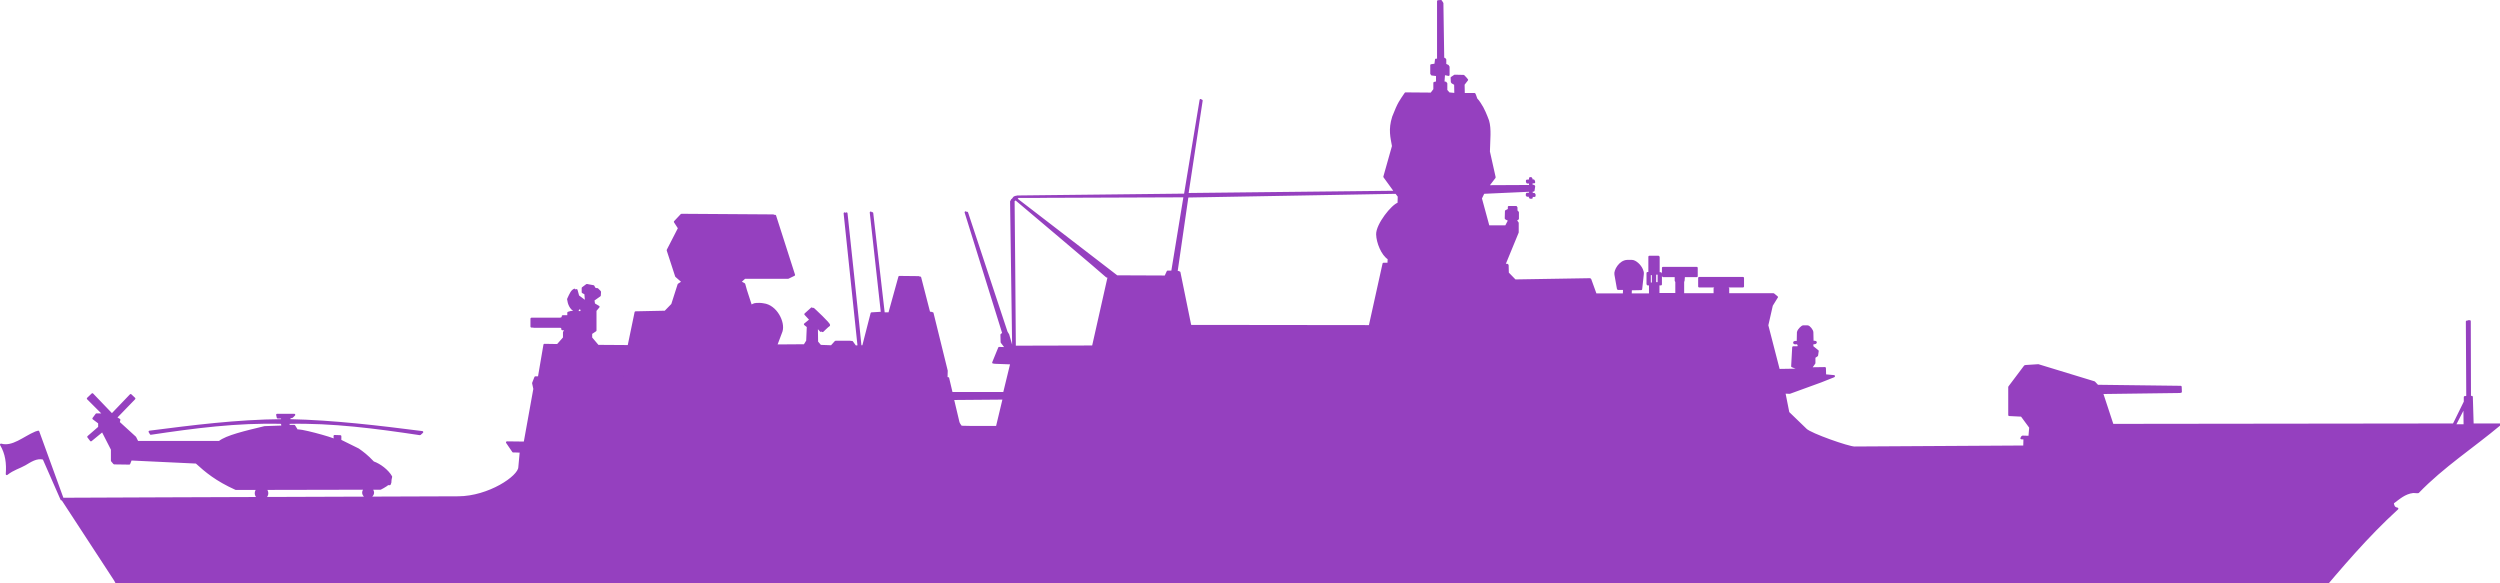
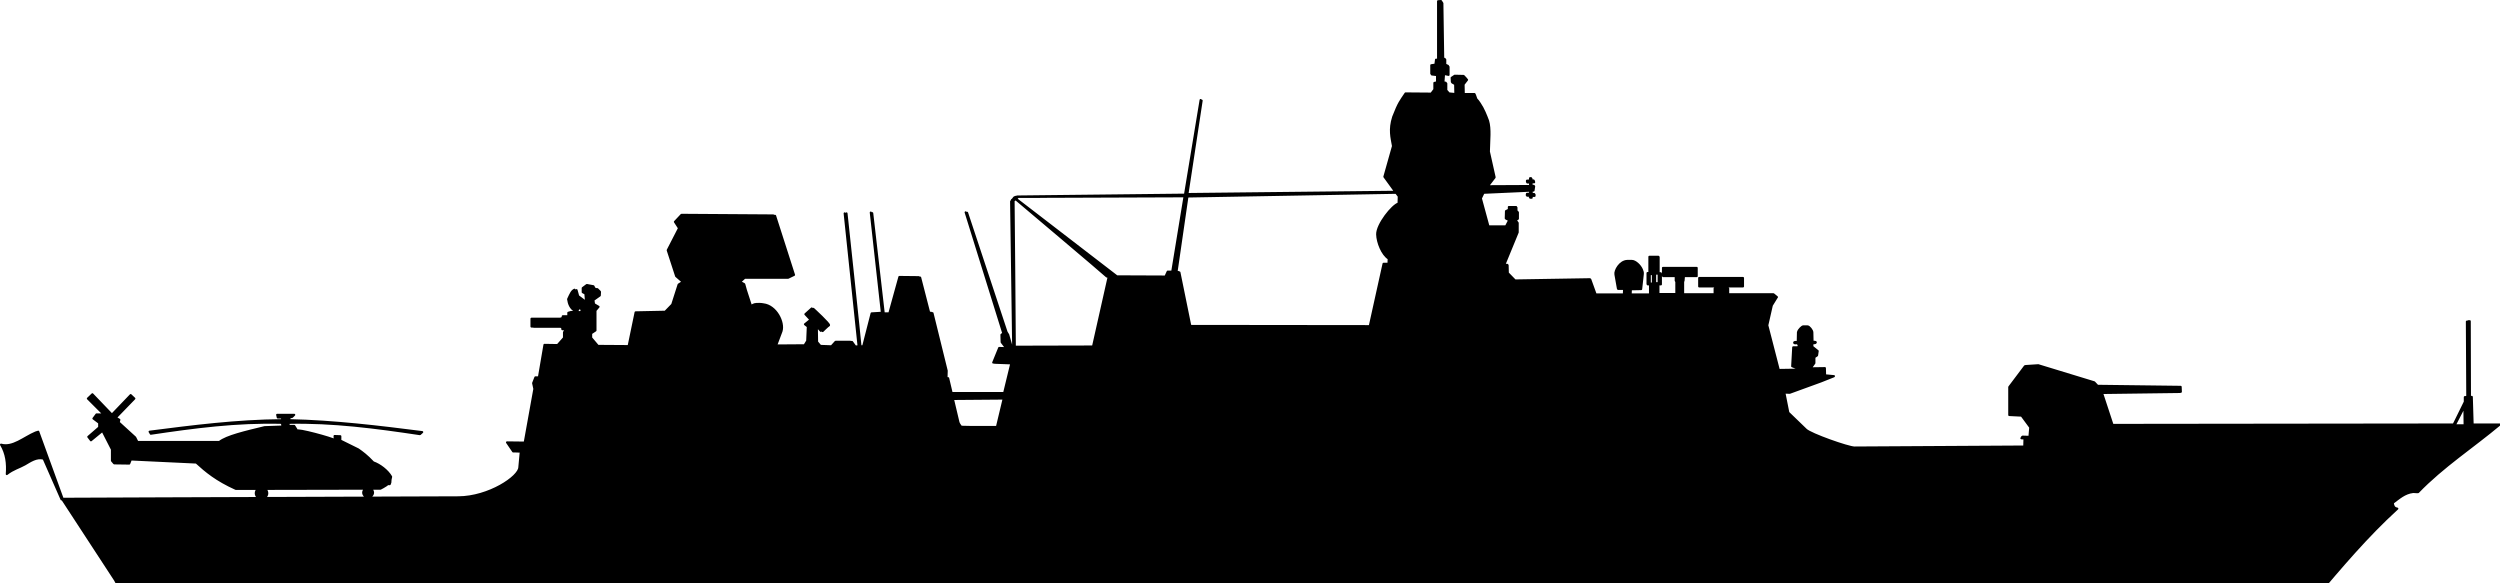
<svg xmlns="http://www.w3.org/2000/svg" version="1.1" id="LCF" x="0px" y="0px" viewBox="0 0 1215 283.3" style="enable-background:new 0 0 1215 283.3;" xml:space="preserve">
  <style type="text/css">
- 	.st0{stroke:#9540BF;stroke-linecap:round;stroke-linejoin:round;fill:#9540BF}
+ 	.st0{stroke:#000000;stroke-linecap:round;stroke-linejoin:round;}
</style>
  <path id="omtrek" class="st0" d="M700.3,0.5l-1.4,0.1V29h-1l-0.3,2.4l-2,0.3v4.1h0.3v0.4l2.5,0.3  V40l-1.3,0.3v3.2l-1.5,2l-12.5-0.1c-2.4,3.6-3.3,4.4-6,11.4c-2,6.2-0.8,10.1-0.1,14.2l-4.2,14.9l5.3,7.3l-101,1.1l6.9-45.4  l-6.5,39.2l6-39.5l-7.6,46l-81.5,0.9l-0.4,0.2h11.4L495,95.5l-0.4,0.2l81.1-0.3l-6,36.6h-2.2l-1.1,2.4l-23.6-0.1l-49-37.7l0.8-0.7  l-0.9,0.3l-0.2,0.2l0,0l0,0l-0.1,0.1l-0.3-0.2l0.8-0.7l-0.9,0.3l-0.2,0.2l0,0l0,0l-0.6,0.8l-0.4,0.3v0.2l-0.4,0.5l1,70.4h-0.8  l-1.6-5.6l-0.8-1.3l-19.2-58l10.1,32.3l-10.8-32.5l18.3,58.8l-0.9,0.7l0.1,3.6l2.2,2.9l-3.4-0.1l-2.9,7.1h0.7v0.1l8.1,0.3L488,191  h-25.5l-1.7-7.2h-0.7v-0.1H460l0.1-3.5l-6.9-28h-0.7V152h-0.9l-4.4-17.1h-0.7v-0.2l-9.4-0.1l-4.9,17.7h-2.7l-5.6-48.7l5.4,48.6h-0.5  l-5.6-48.9l5.4,48.7l-5,0.3l-4.1,16h-1.3c-0.1-1.9-6.8-64.6-6.8-64.6l6.8,64.6h-0.8c0,0,0,0.1,0,0.2v-0.2l-1.7,0.1l-1.6-2.2h-0.7  l-0.1-0.1h-7.2l-2,2.2l-5.4-0.2l-1.6-1.9l-0.1-6.6l0.2-0.7l1.7,1.9c0,0,0.3-0.3,0.4-0.4l0.5,0.5c0,0,2.4-2.4,3.1-2.8s-7.6-8-7.6-8  l-0.3,0.3c-0.1-0.1-0.5-0.5-0.5-0.5l-3.1,2.8l2.5,2.7l-2.7,2.2l1.4,1.1l-0.3,7l-1.3,2.1l-13.8,0.1l2.6-6.9  c1.4-4.3-2.6-12.4-8.8-13.1c-0.6-0.1-1.2-0.2-1.9-0.2c-2.5,0-2.5,0.1-4.1,1l-2.5-7.7l-0.8-2.9l-2-1.1l2.2-2H383l2.9-1.4l-9.2-28.7  h-0.8l-0.1-0.2l-44.6-0.3l-3.2,3.4l2,3.1l-5.5,10.7l4.1,12.6l3.2,2.8l-2,1.3l-3.1,9.7l-3.4,3.5l-14.4,0.3l-3.4,16.4l-14.9-0.1  l-3.3-3.9V162l2.1-1.4v-9.7l1.5-1.8l-2.2-1.3l-0.3-2l3.1-2.2l0.1-1.8l-1.3-1.3h-0.8l-0.2-0.2H289l-0.6-1.2l-2.2-0.4l0,0l-1-0.2  l-2,1.5v2l1.3,0.7l0.3,3.8l-0.2,0.1l-3.6-2.7l-0.8-2.9c-0.3,0.2-0.6,0.3-0.8,0.6l-0.2-0.8c-1.3,0.6-1.8,1.8-3.1,4.6  c0.3,2.3,1.2,4.6,3.4,5.7l0.2-0.4c0.3,0.2,0.6,0.4,0.9,0.6l0.6-1.6l1.6,0.6l-0.4,1.4l-4.8-0.1l-1.4,0.4v1.5l-0.4,0.2h-2.3l-0.1,0.8  l-1.1,0.4h-14v3.8h1.1v0.1h13l0.8,0.3l0.1,0.9h1.7l-0.9,1.5v2.7l-3.1,3.5l-6.4-0.1l-2.7,15.8h-1.7l-1.1,2.8l0.6,2.8l-4.7,26.1  l-8.6-0.1l3,4.4h1.1l0,0l2.6,0.1l-0.7,7.6c-0.1,4.6-14.8,14.5-29.6,14.6L80,242.2l-48.4,0.2h-1.2h-0.3l25.8,39.5  c2.4,4.9,4.6,5.7,4.6,5.7l9.4,1.5L77,326h18.6l0.1-0.2H97l10.2-30.8l30,4.8l-8.4,15.4l-1,0.1l0.1,8.2l19.2-1.4l1.5-1.8v-0.9  l62.4-1.9l2,2.1h9.1c2.4,2,4.5,4.2,5.8,6.6h406V326h0.2v0.1l398.2-0.5c2.6,4.4,5.3,12.1,7.8,13.2c0.2,0.1,0.4,0.2,0.6,0.3  c3.2,1.2,9.4,1.5,17.4,1.4l41,0.3c6.9,0.1,16.4-6.6,16.4-12.9c-0.2-9-3.7-7.6-3.1-11.2c1.5-10,7.2-18.3,12.9-26.4  c12.5-14.7,24.8-29.4,39.8-43.1c-1.8-0.3-2-1.5-2.2-2.8c3-2.2,5.7-4.8,9.9-5.3l1.8,0.1l0,0h0.6c11.9-12.4,27.1-22.3,39.7-32.9h-13.2  l-0.4-13.4h-0.9l-0.1-36.8h-0.7v0.2h-0.7l0.2,36.6h-0.5v0.1h-0.7v2.3l-5.4,11l-165.8,0.2l-5.1-15.5l37.9-0.5v-0.1h0.4l-0.1-2.4  l-40.4-0.5l-1.6-1.7l-27.2-8.3l-6.2,0.4l-0.1,0.1h-0.2l-7.6,10.1v13.6l6,0.3l4.2,5.7l-0.4,4.6l-3.3-0.1v0.1h-0.2l-0.4,0.7l1.5,0.1  l-0.1,3.5l2.1,0.4l-84.6,0.5c-3,0-21.4-6.5-23.6-8.7l-8.7-8.4l0,0h0.1l-1.9-9.6l2.6,0.1l15.1-5.5l6.3-2.5h-0.1l0.2-0.1l-4.3-0.4  l-0.1-3.5L880,179l1.7-2.4l0,0l0.1-0.1v-2.9l1.2-0.8v-0.1h0.1l0.3-2.1l-2.6-2.1V167c0.6-0.3,1.6-0.1,1.6-0.5l0.1-0.1  c0-0.4-1-0.2-1.6-0.4l-0.1-4.5c0-0.9-1.5-2.9-2.4-2.9h-2c-0.6,0-2.2,1.6-2.5,2.6c-0.1,0.2-0.1,0.3-0.1,0.5l-0.1,4.5  c-0.9,0-1.8-0.1-1.7,0.3c0,0-0.1,0.1,0,0.1c0,0.4,0.7,0.2,1.7,0.2l0.6,1.4l-0.6,0.6h-2.2v0.1l0,0L871,178l3.4,1.3l2.9,0.3l-12.8,0.2  l-5.6-21.7l2.2-9.7l2.4-3.9l0,0l0.1-0.1l-1.7-1.4h-22v-2.6l0,0v-0.2h-1.4v-1h8.6V139v-3.7v-0.2h-21.3v3.9l0,0v0.2h8.8v1h-1.3v2.8  H818v-6.1h-0.1v-0.2h-3.2v6.2H806v-5.1h-0.1v-0.2h-1.5V133h1.7v-8H806v-0.2h-4.4v7.9h-0.9v5.3h0.1v0.2h1v-5h1.5v4.6h-1.4v5.3h-9.4  l0.1-2.5l5-0.1l0.8-7.3c0.1-0.7-0.1-1.4-0.4-2.1c-0.9-2.2-3.3-4.3-4.9-4.3h-2.2c-3.7,0.1-6.2,4.8-5.8,6.6l1.2,6.8h0.1v0.2h2.9  l-0.1,2.7h-13.7l-2.6-7.2h-0.1l-0.1-0.2l-36.4,0.6l-3.5-3.6l-0.1-3.8h-0.2v-0.2h-1.4l6.5-15.8v-3.5v-1.1l-0.2-0.2V108l-0.9-0.8  l1.2-0.9v-3.1l-0.2-0.2l0,0l-0.5-0.5v-1.6h-0.2v-0.3h-3.5v1.3l-1.4,0.7l-0.1,3.5l0.2,0.1v0.1l1.3,0.6l-0.1,0.6l-1.3,2.5h-8.5  l-3.7-13.6l1.3-2.7l24.3-1.1l0.3-2h-0.2v-0.3h-1l-0.1-1.7h1.3l-0.1-0.6h-0.2v-0.3h-1v-0.8h-0.2v-0.3h-0.5v1.1l-1.5,0.1v0.6h0.2v0.3  h1.3v1.7l-20.5,0.1l3.3-4.3l-2.8-12.5c0.1-5.6,0.8-11-0.4-15c-0.9-2.4-2.2-5.8-4-8.4c-0.5-0.8-1.1-1.6-1.7-2.2l-0.7-2h-0.1l-0.1-0.4  h-5.2l-0.1-4.7l1.7-2.2l-0.3-0.3v-0.1l-1.4-1.5l-4.3-0.1l-1.5,1l0.1,2l0.2,0.1v0.2l1.4,0.8l0.1,4.8l-3.1-0.3l-1.3-1.5v-3.3l-0.3-0.1  v-0.3l-1.1-0.2l0.3-4h0.3l1.9,0.4v-3.9l-0.3-0.1V32l-1.3-0.6V29h-0.3v-0.4h-0.7L701,2l0-0.4l0,0L700.3,0.5L700.3,0.5L700.3,0.5z   M744.2,92.7h-0.6v1.4l-1.5,0.1l-0.1,0.6h0.2v0.3h1.3v0.7h0.2v0.3h0.7v-0.9h1.4v-0.6h-0.2v-0.3l-1.2-0.1v-1.1h-0.2L744.2,92.7  L744.2,92.7L744.2,92.7z M678.5,93.7l1.3,1.7l-0.1,3.5c-3,0.8-10.5,10.2-10.4,15c0.1,3.9,2.4,9.8,5.6,11.8l-0.1,2.5h-2.4l-6.7,30.3  l-87.2-0.1l-5.3-26l-0.5-0.1v-0.1l-0.9-0.1l5.3-36.6L678.5,93.7L678.5,93.7z M493.1,96.3c0,0,0.3,0.2,0.3,0.3l-0.5,0.7l0.7-0.5  c1.4,1.2,43.3,36.5,44.3,37.6h0.4l0.2,0.2h0.3l-7.6,33.8l-38,0.1l-0.3-38.5l-0.3-32.2l-0.4,0.5l0.9,70.2h-0.6l-0.3-38.7l-0.3-32.3  l0.4-0.6L493.1,96.3L493.1,96.3z M492.5,97.8l0.4-0.6l-0.4,0.3V97.8L492.5,97.8z M493.7,96.5c0,0,2.5,2.1,2.9,2.4l-3-2.3L493.7,96.5  z M410.5,103.7l6.8,64.8l0,0C417.2,167.1,410.5,103.7,410.5,103.7L410.5,103.7z M808.2,130.2L808.2,130.2v3.8h0.1v0.2h6.1v2.2h0.1  v0.2l3.7-0.1l0.2-2.3h6.2v-3.8l0,0v-0.2L808.2,130.2L808.2,130.2z M806.1,132.7v5.3h0.1v0.2h1V133h-0.1v-0.2h-1V132.7z   M1199.4,176.7l0.1,16.6l0,0L1199.4,176.7z M307.4,183.6l37.5,0.2h-45.4L307.4,183.6z M44.9,191.6l-2.2,2.1l7.7,7.7h-3.5l-1.5,2  l2.8,2.1v2.2l-5.3,4.6l1.3,1.7l5.6-4.6l4.6,9v5.5l1.1,1.3l7.3,0.1l0.8-2l31.8,1.5c4.7,4.3,9.7,8.5,19.2,12.8h10.8  c-0.7,0.5-1.1,1.3-1.1,2.1c0,1.5,1.3,2.7,2.8,2.7c1.5,0,2.8-1.2,2.8-2.7c0-0.8-0.4-1.6-1.1-2.1h0.5l48.4-0.1  c-0.7,0.4-1.2,1.1-1.2,1.9c0,1.2,1.1,2.2,2.4,2.2c1.3,0,2.4-1,2.4-2.2c0-0.8-0.5-1.5-1.2-1.9h4.8l1.3-0.7c2.6-1.4,1.7-1.6,3.2-1.5  l0.3-0.8l0.1-1.4l0.3-1.4c-1.7-3-5.5-5.9-8.7-7c-3.2-3.4-5.2-4.8-7.3-6.3l-8.7-4.3V212l-2.8-0.1l0.1,2c-0.9-0.9-19-5.8-18.2-4.5  c0.3,0.5-1.5-2.4-1.5-2.4h-2.7l-0.1-1.5c21.3-0.5,42.6,2.3,63.9,5.5l1.1-1c-21.3-2.7-42.6-5.3-64.6-5.8l0.1-1.3l1.3-0.3l1-1h-8.3  l0.3,1.3h2.1v1.3c-22.2,0.2-43.3,2.9-64.4,5.6l0.6,1c20.8-3.1,41.7-5.9,63.7-5.3l0.3,1.8l-8.7,0.3c-9.5,2.3-18.5,4.4-22,7.2H66.8  l-1.1-2.2l-8-7.3L58,204l-1.7-1l9-9.3l-1.8-1.7l-9.1,9.5L44.9,191.6L44.9,191.6z M487.8,193.7l-3.3,13.8h-12.8l-4.6-0.1  c-0.6-0.8-1.1-1.5-1.3-2.2l-2.7-11.4h0.2v0.1L487.8,193.7L487.8,193.7z M1197.6,196.5v0.5l-4.8,9.8h-0.6L1197.6,196.5L1197.6,196.5z   M1197.7,197.6l0.1,9.1h-4.8L1197.7,197.6L1197.7,197.6z M18.6,209.8l-1.3,0.4c-5.7,2.4-11.1,7.5-16.8,5.9c2.6,4.3,3.2,9.2,2.8,14.3  c3.2-2.5,6-3.1,8.8-4.7c2.6-1.5,5.6-3.7,9.1-2.8l8.7,19.8l0.4-0.7L18.6,209.8L18.6,209.8z M120.4,300.3c-0.5,0-0.9,0.4-1.2,0.9  c-0.4,6.2-1.3,12.5-2.4,13.6c-1.9,0.9-3.6,1.9-4.5,3.4l0.2,4.6c1.1,1.7,2.3,2.2,3.6,2.8c1.1,1,3.3,7.9,4.2,13.9l3.1,0.4  c2.3-5.1,3-10.3,3.8-15.5l-0.4-8.9c-0.9-5.2-2.1-10.3-5-14.7C121.1,300.5,120.7,300.3,120.4,300.3z M151.3,302.7l59.2,9.5  c0.3,0.2,0.6,0.4,0.9,0.6l-0.8,0.6l-62.4,2.4v0.1H148v-0.2l-1.4-1.3l-3.3,0.2L151.3,302.7L151.3,302.7z" />
</svg>
